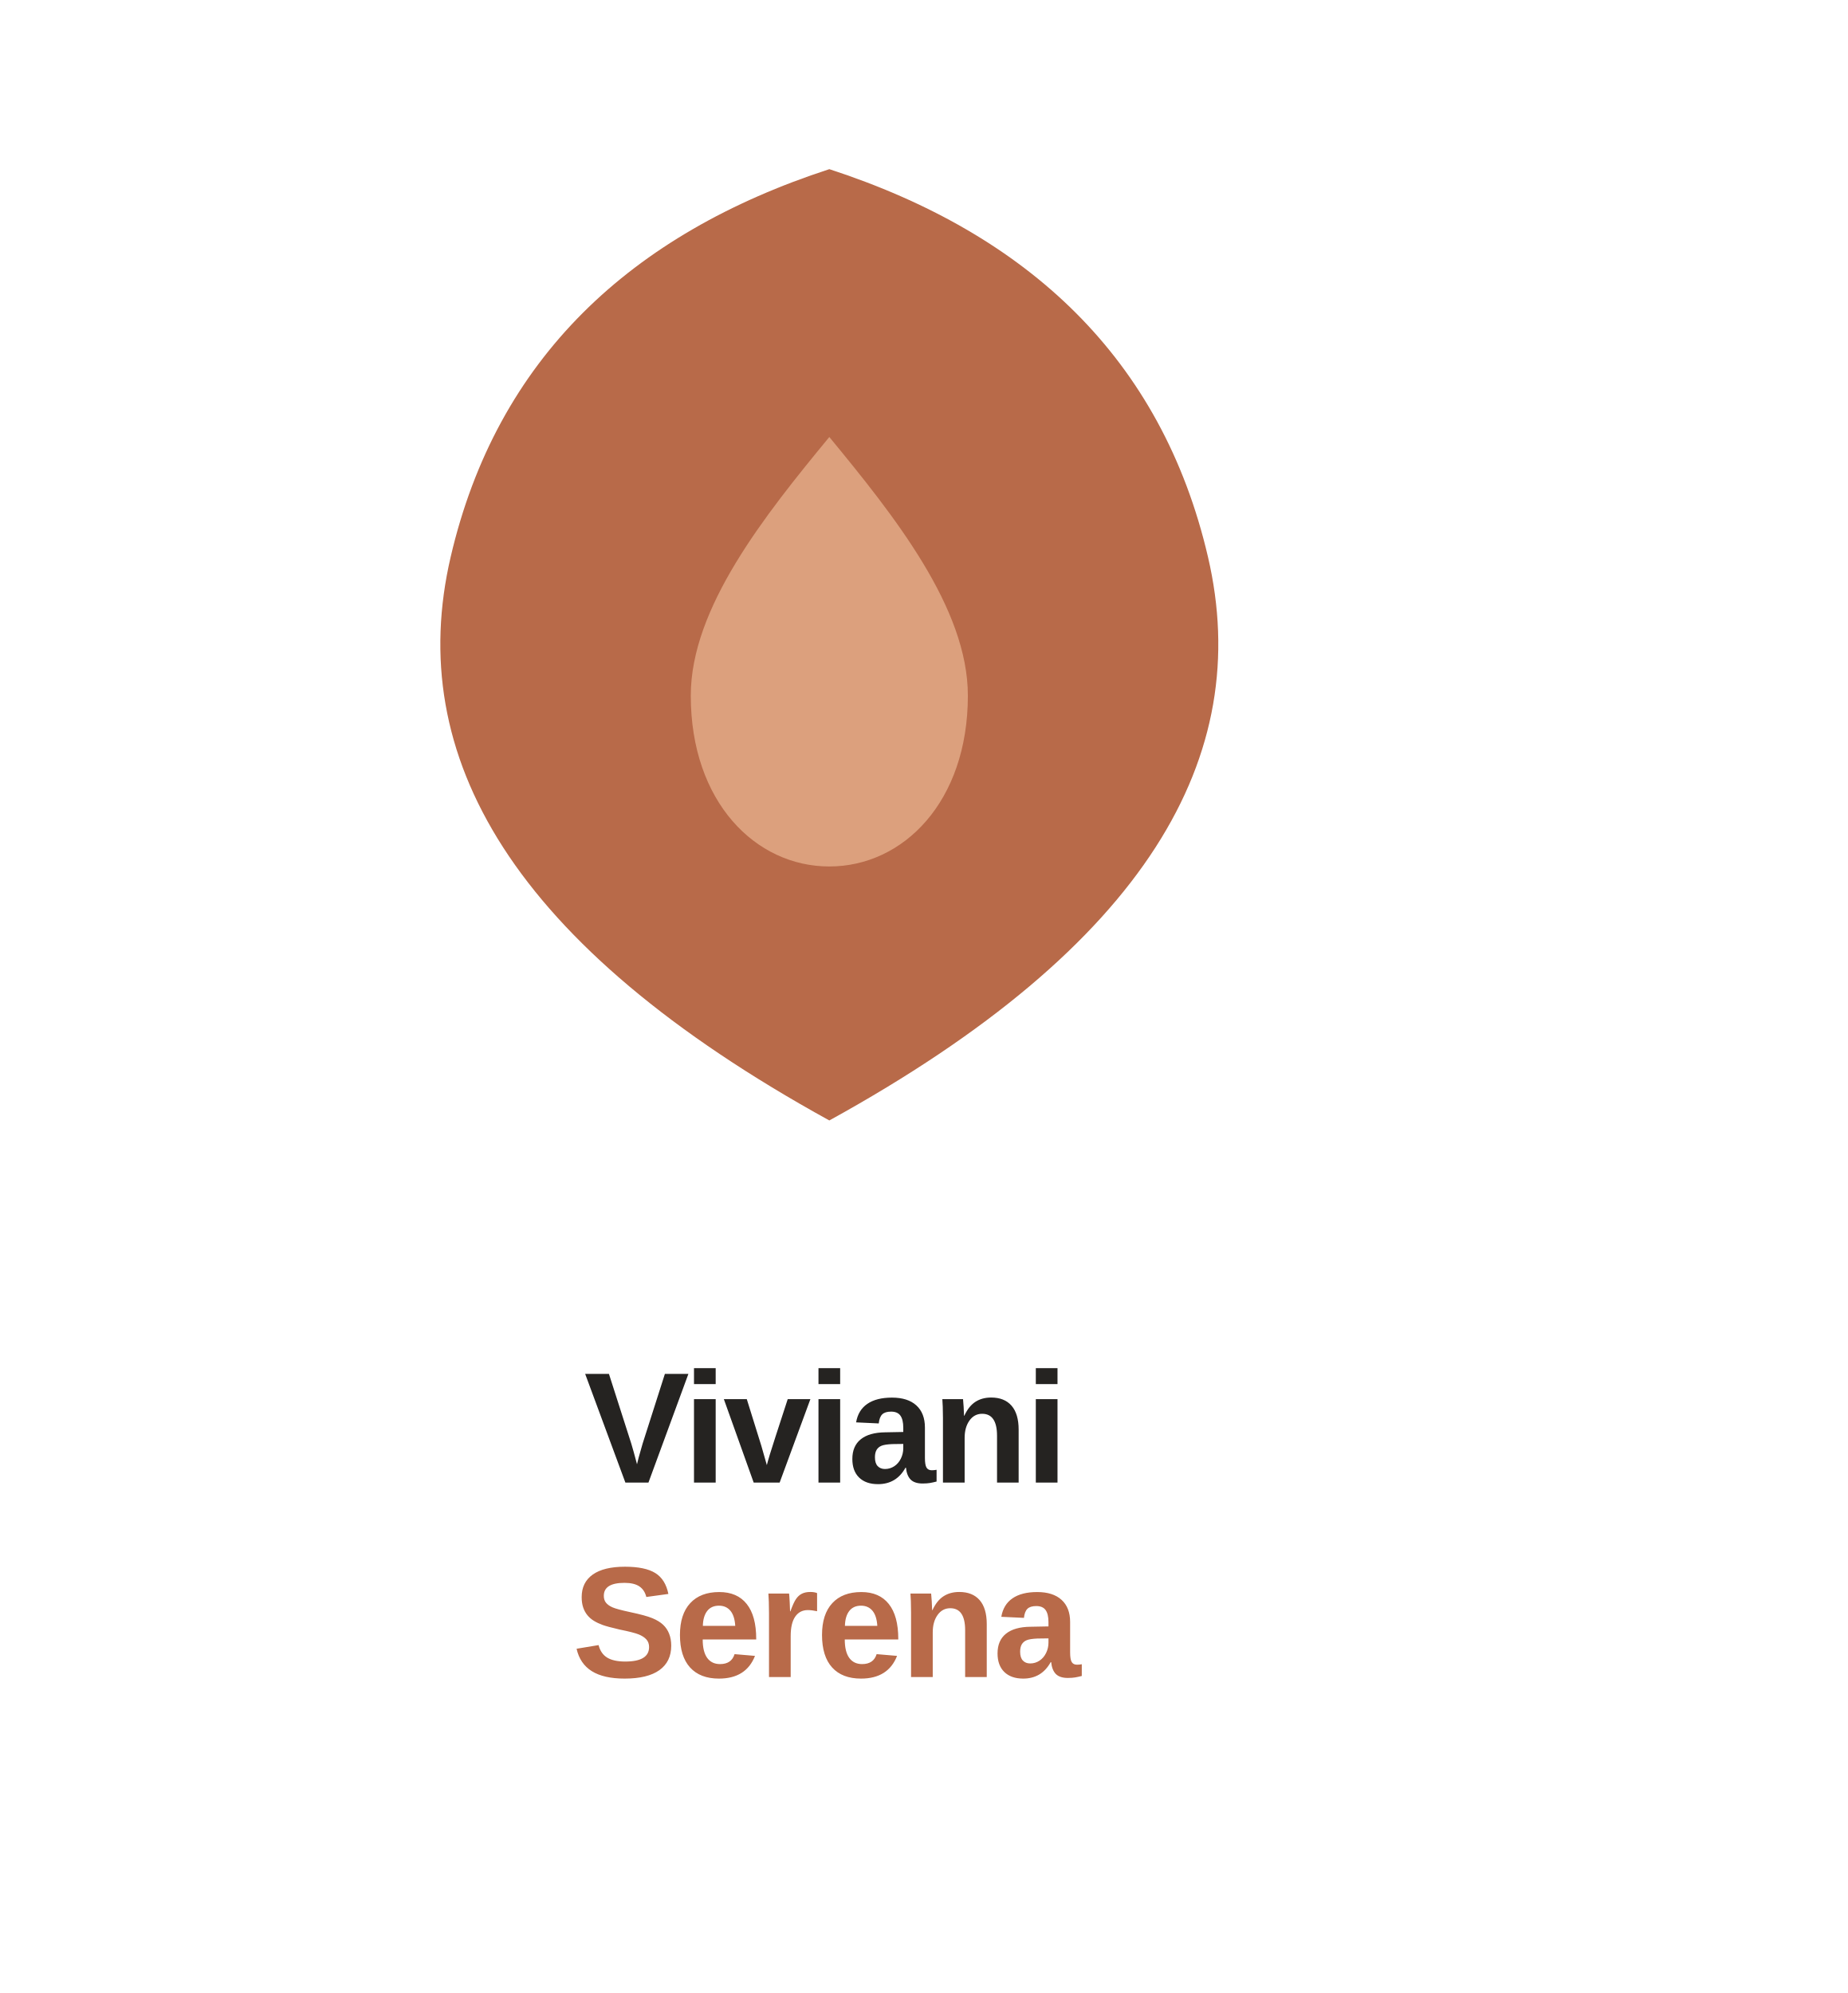
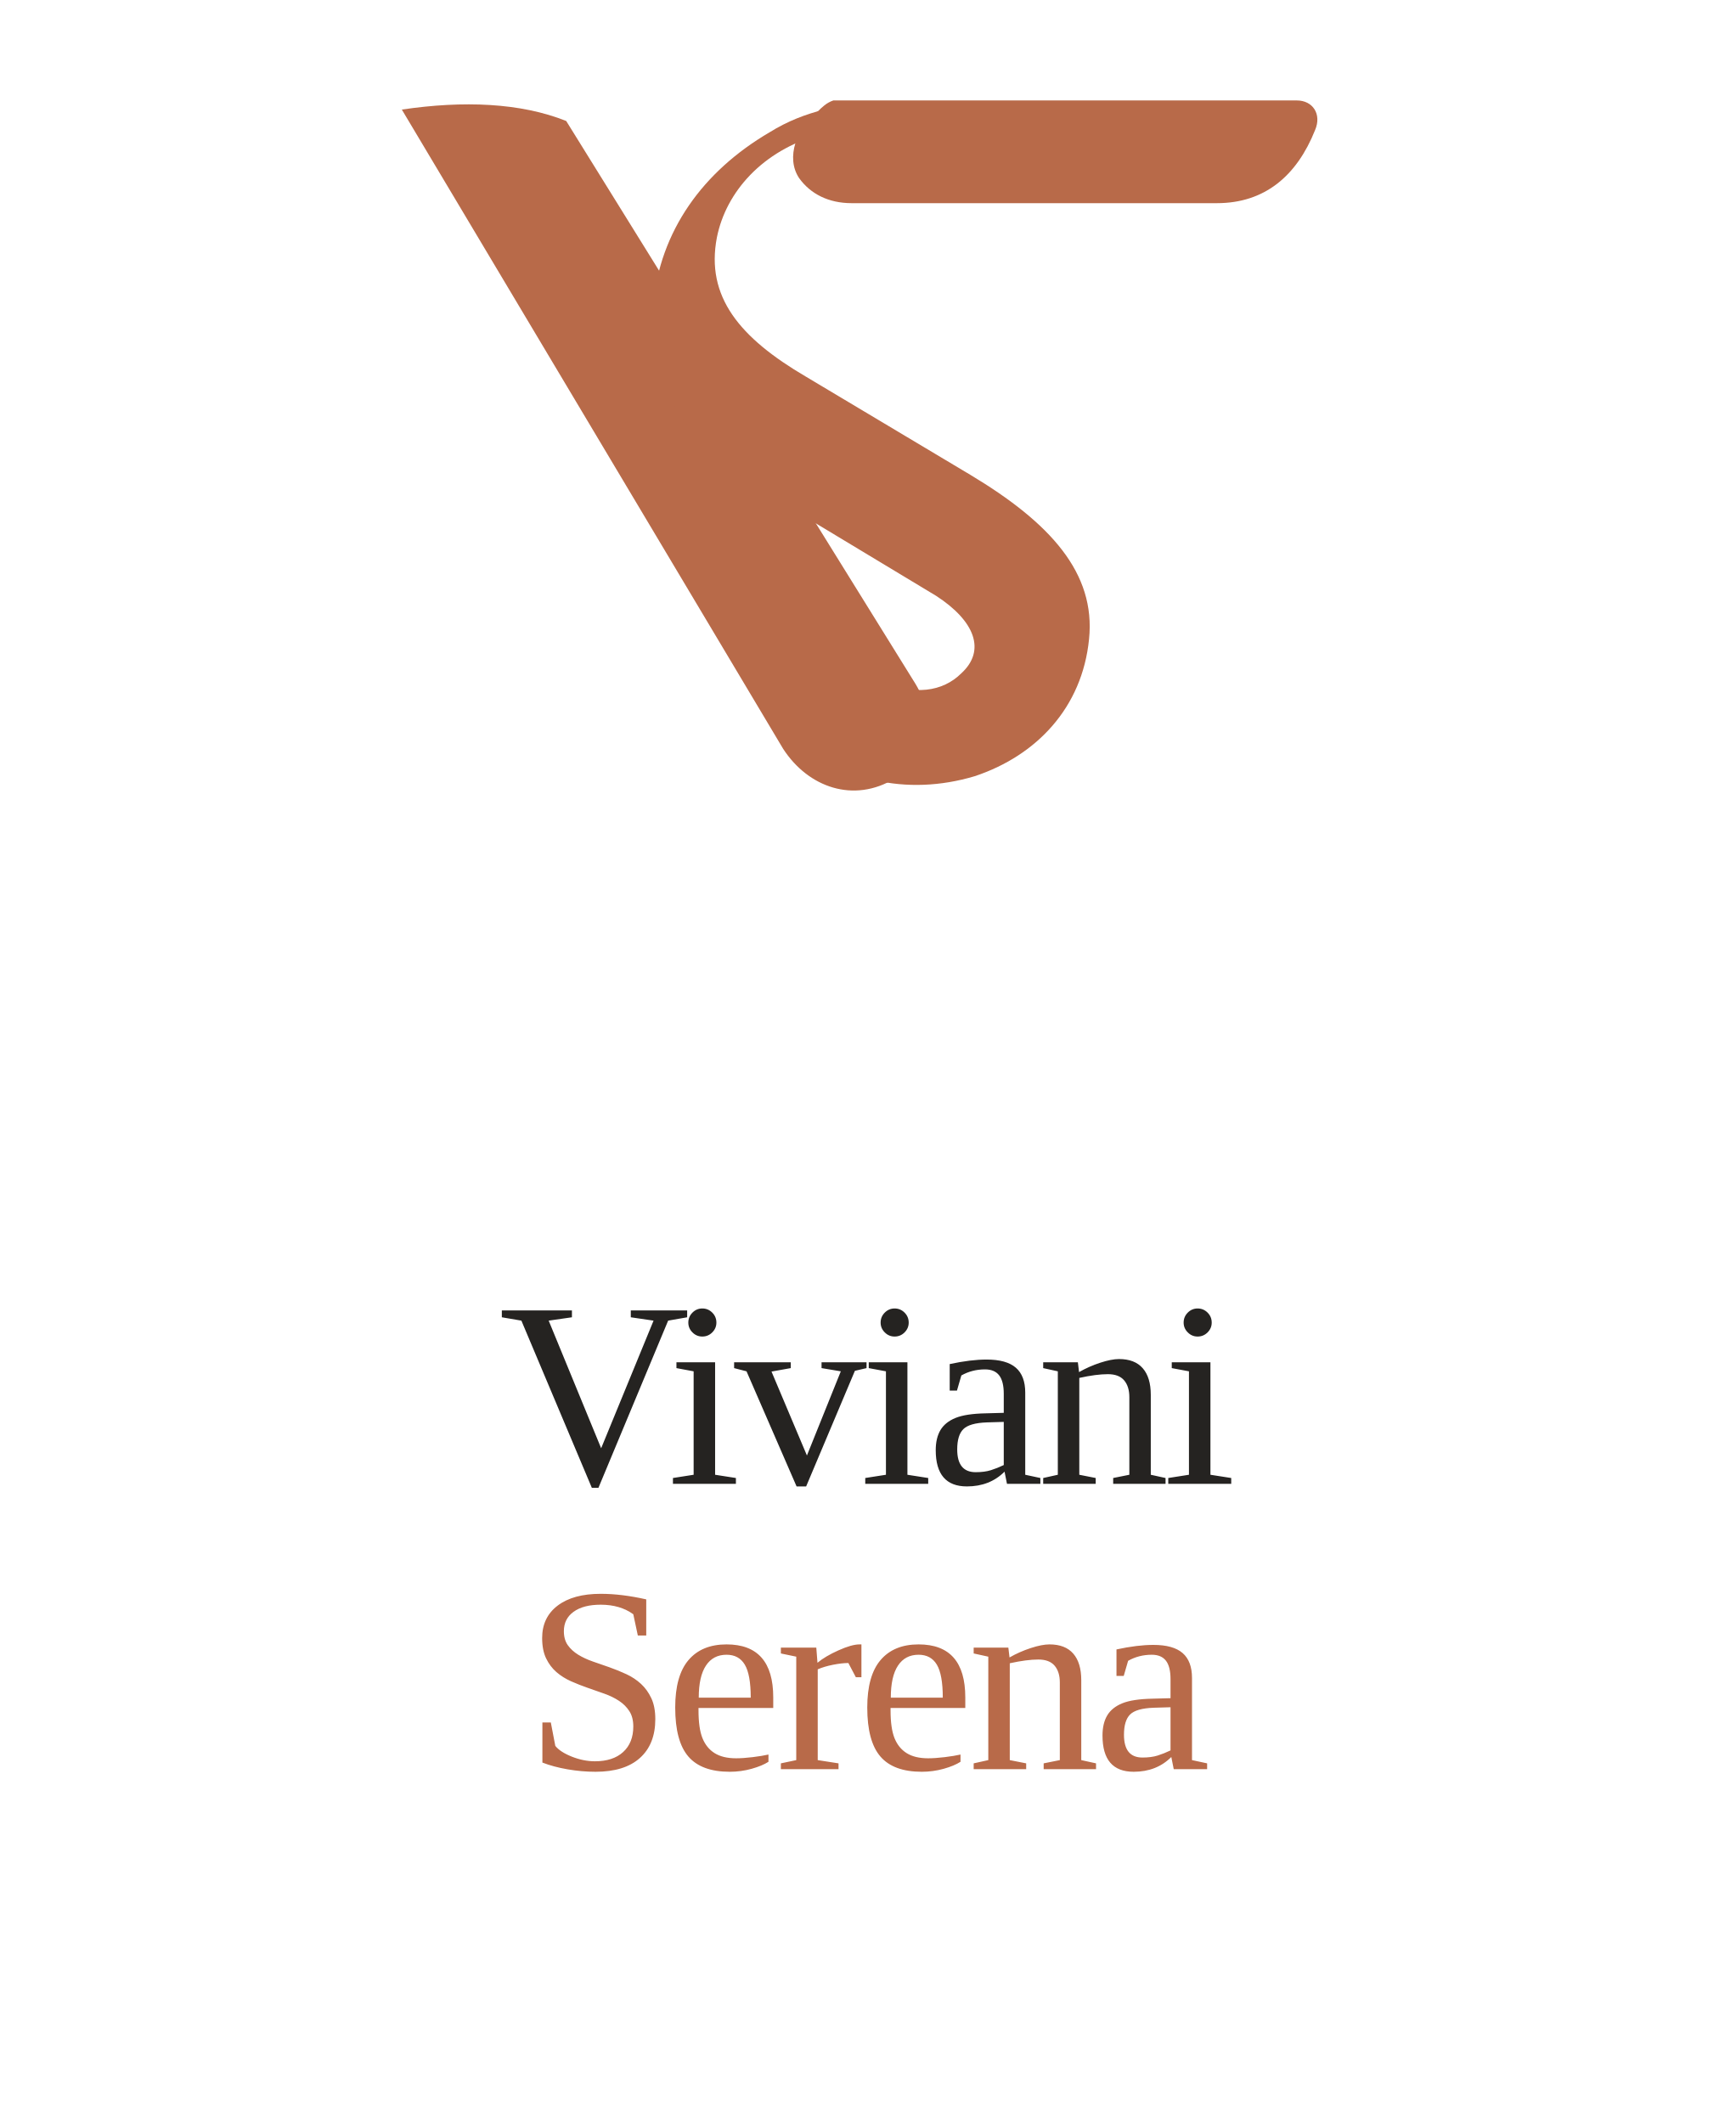
- <svg xmlns="http://www.w3.org/2000/svg" viewBox="0 0 760 820" role="img" aria-labelledby="title desc">
-   <g transform="translate(98 24) scale(.95)">
-     <path d="M256 48C170 76 112 130 92 216C72 302 118 384 256 460C394 384 440 302 420 216C400 130 342 76 256 48Z" fill="#B86A49" />
-     <path d="M256 164C228 198 196 238 196 276C196 322 224 350 256 350C288 350 316 322 316 276C316 238 284 198 256 164Z" fill="#DCA07D" />
+ <svg xmlns="http://www.w3.org/2000/svg" viewBox="0 0 760 930" role="img" aria-labelledby="title desc">
+   <g transform="translate(160 28)" fill="#B86A49">
+     <path d="M16 20C43 16 68 17 88 25l152 245c11 17 8 33-8 43-18 11-38 4-49-13L16 20Z" />
+     <path d="M205 16h203c7 0 11 6 8 13-8 20-22 32-43 32H213c-10 0-18-4-23-11-6-9-1-22 8-29 2-2 4-4 7-5Z" />
+     <path d="M199 31c-25 7-41 25-45 45-5 26 10 44 39 61l72 43c35 21 55 43 52 72-3 30-23 51-50 60-30 9-60 2-82-19-9-8-16-18-23-30l28-23c11 14 22 24 36 30 14 7 27 5 35-3 11-10 6-23-11-34l-73-44c-38-23-54-51-51-83 3-33 22-59 51-76 8-5 16-8 24-10Z" />
  </g>
-   <text x="340" y="610" text-anchor="middle" fill="#252321" font-family="Arial, Helvetica, sans-serif" font-size="65" font-weight="700" letter-spacing="-1.5">Viviani</text>
-   <text x="340" y="690" text-anchor="middle" fill="#B86A49" font-family="Arial, Helvetica, sans-serif" font-size="65" font-weight="700" letter-spacing="-1.5">Serena</text>
+   <text x="380" y="650" text-anchor="middle" fill="#252321" font-family="Bodoni 72, Bodoni MT, Didot, Times New Roman, serif" font-size="116" letter-spacing="-3">Viviani</text>
+   <text x="380" y="775" text-anchor="middle" fill="#B86A49" font-family="Bodoni 72, Bodoni MT, Didot, Times New Roman, serif" font-size="116" letter-spacing="-3">Serena</text>
</svg>
